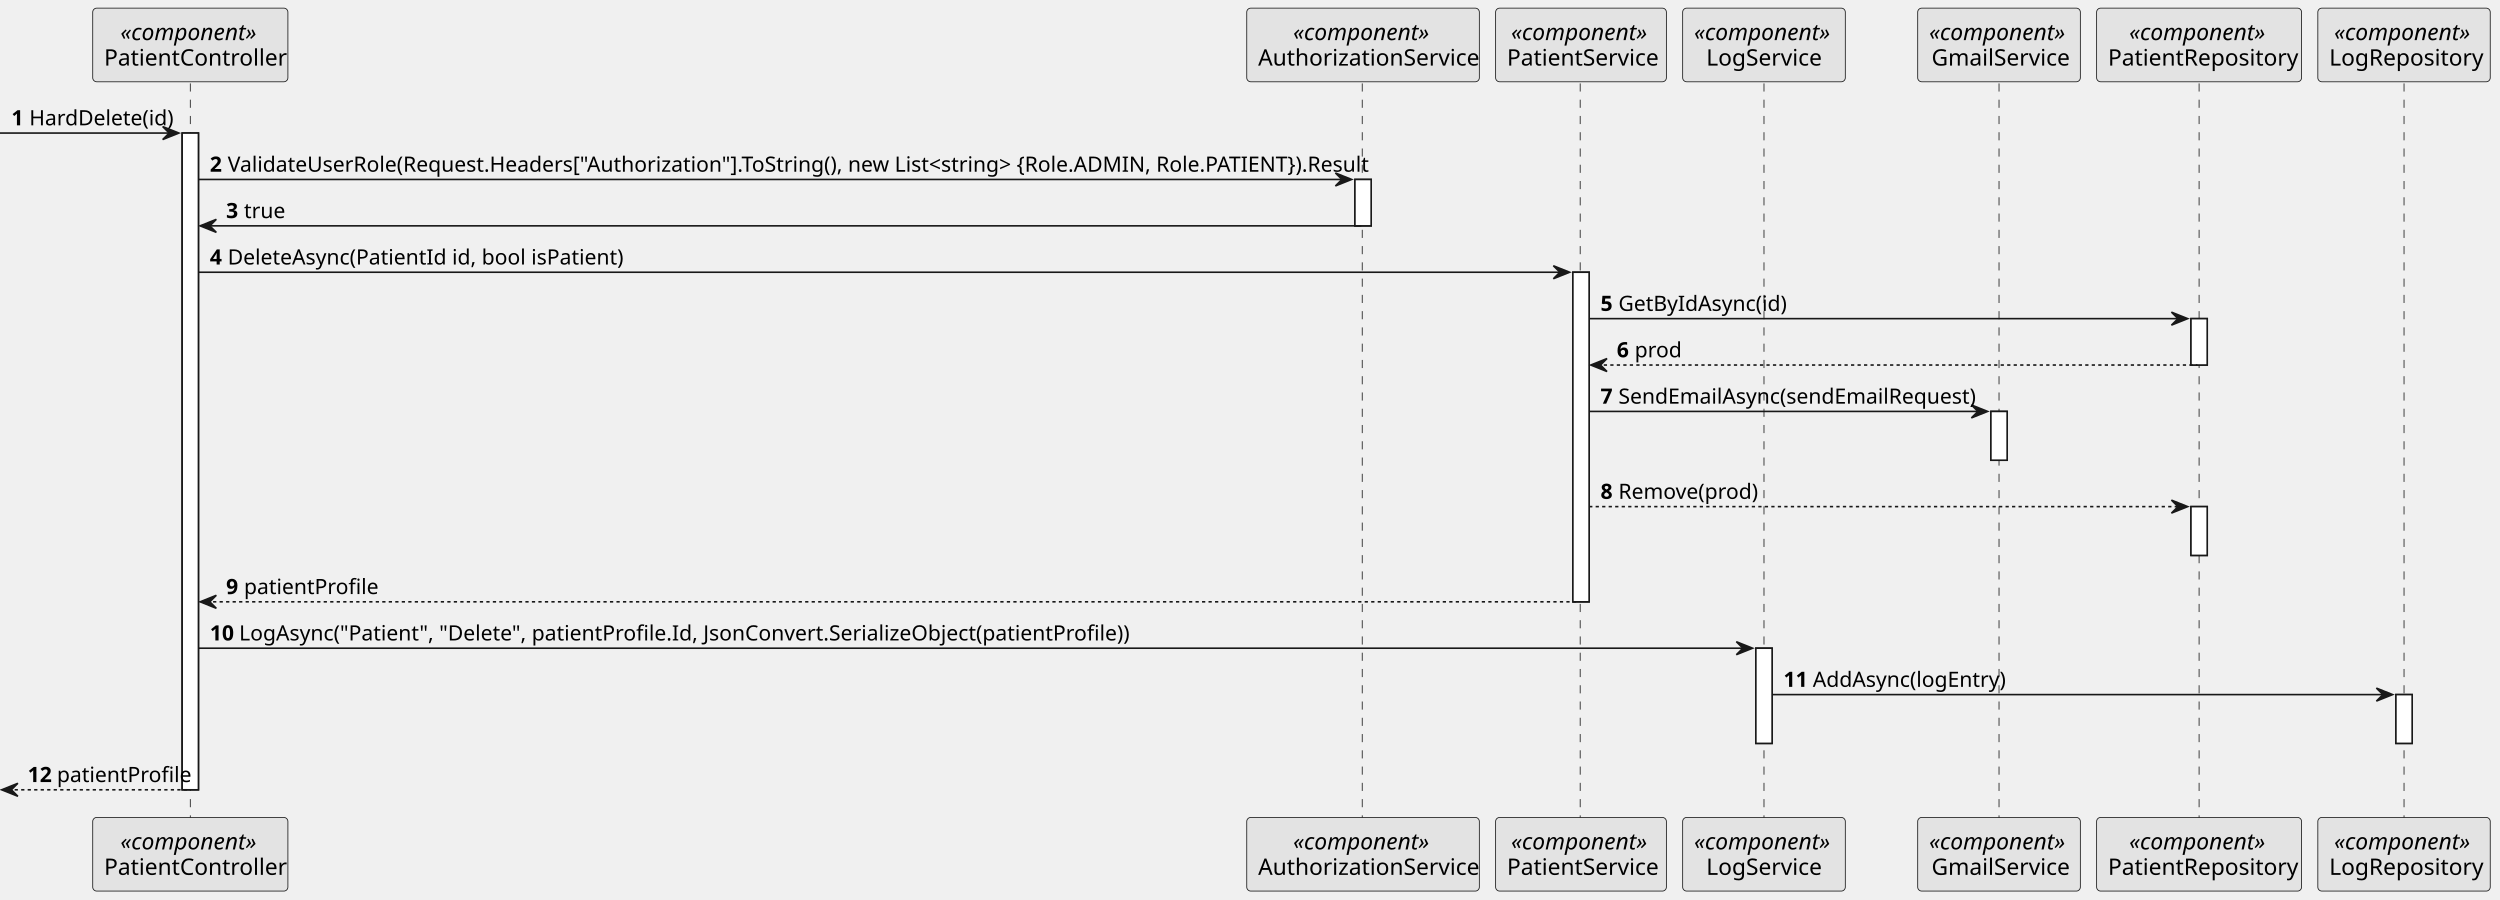
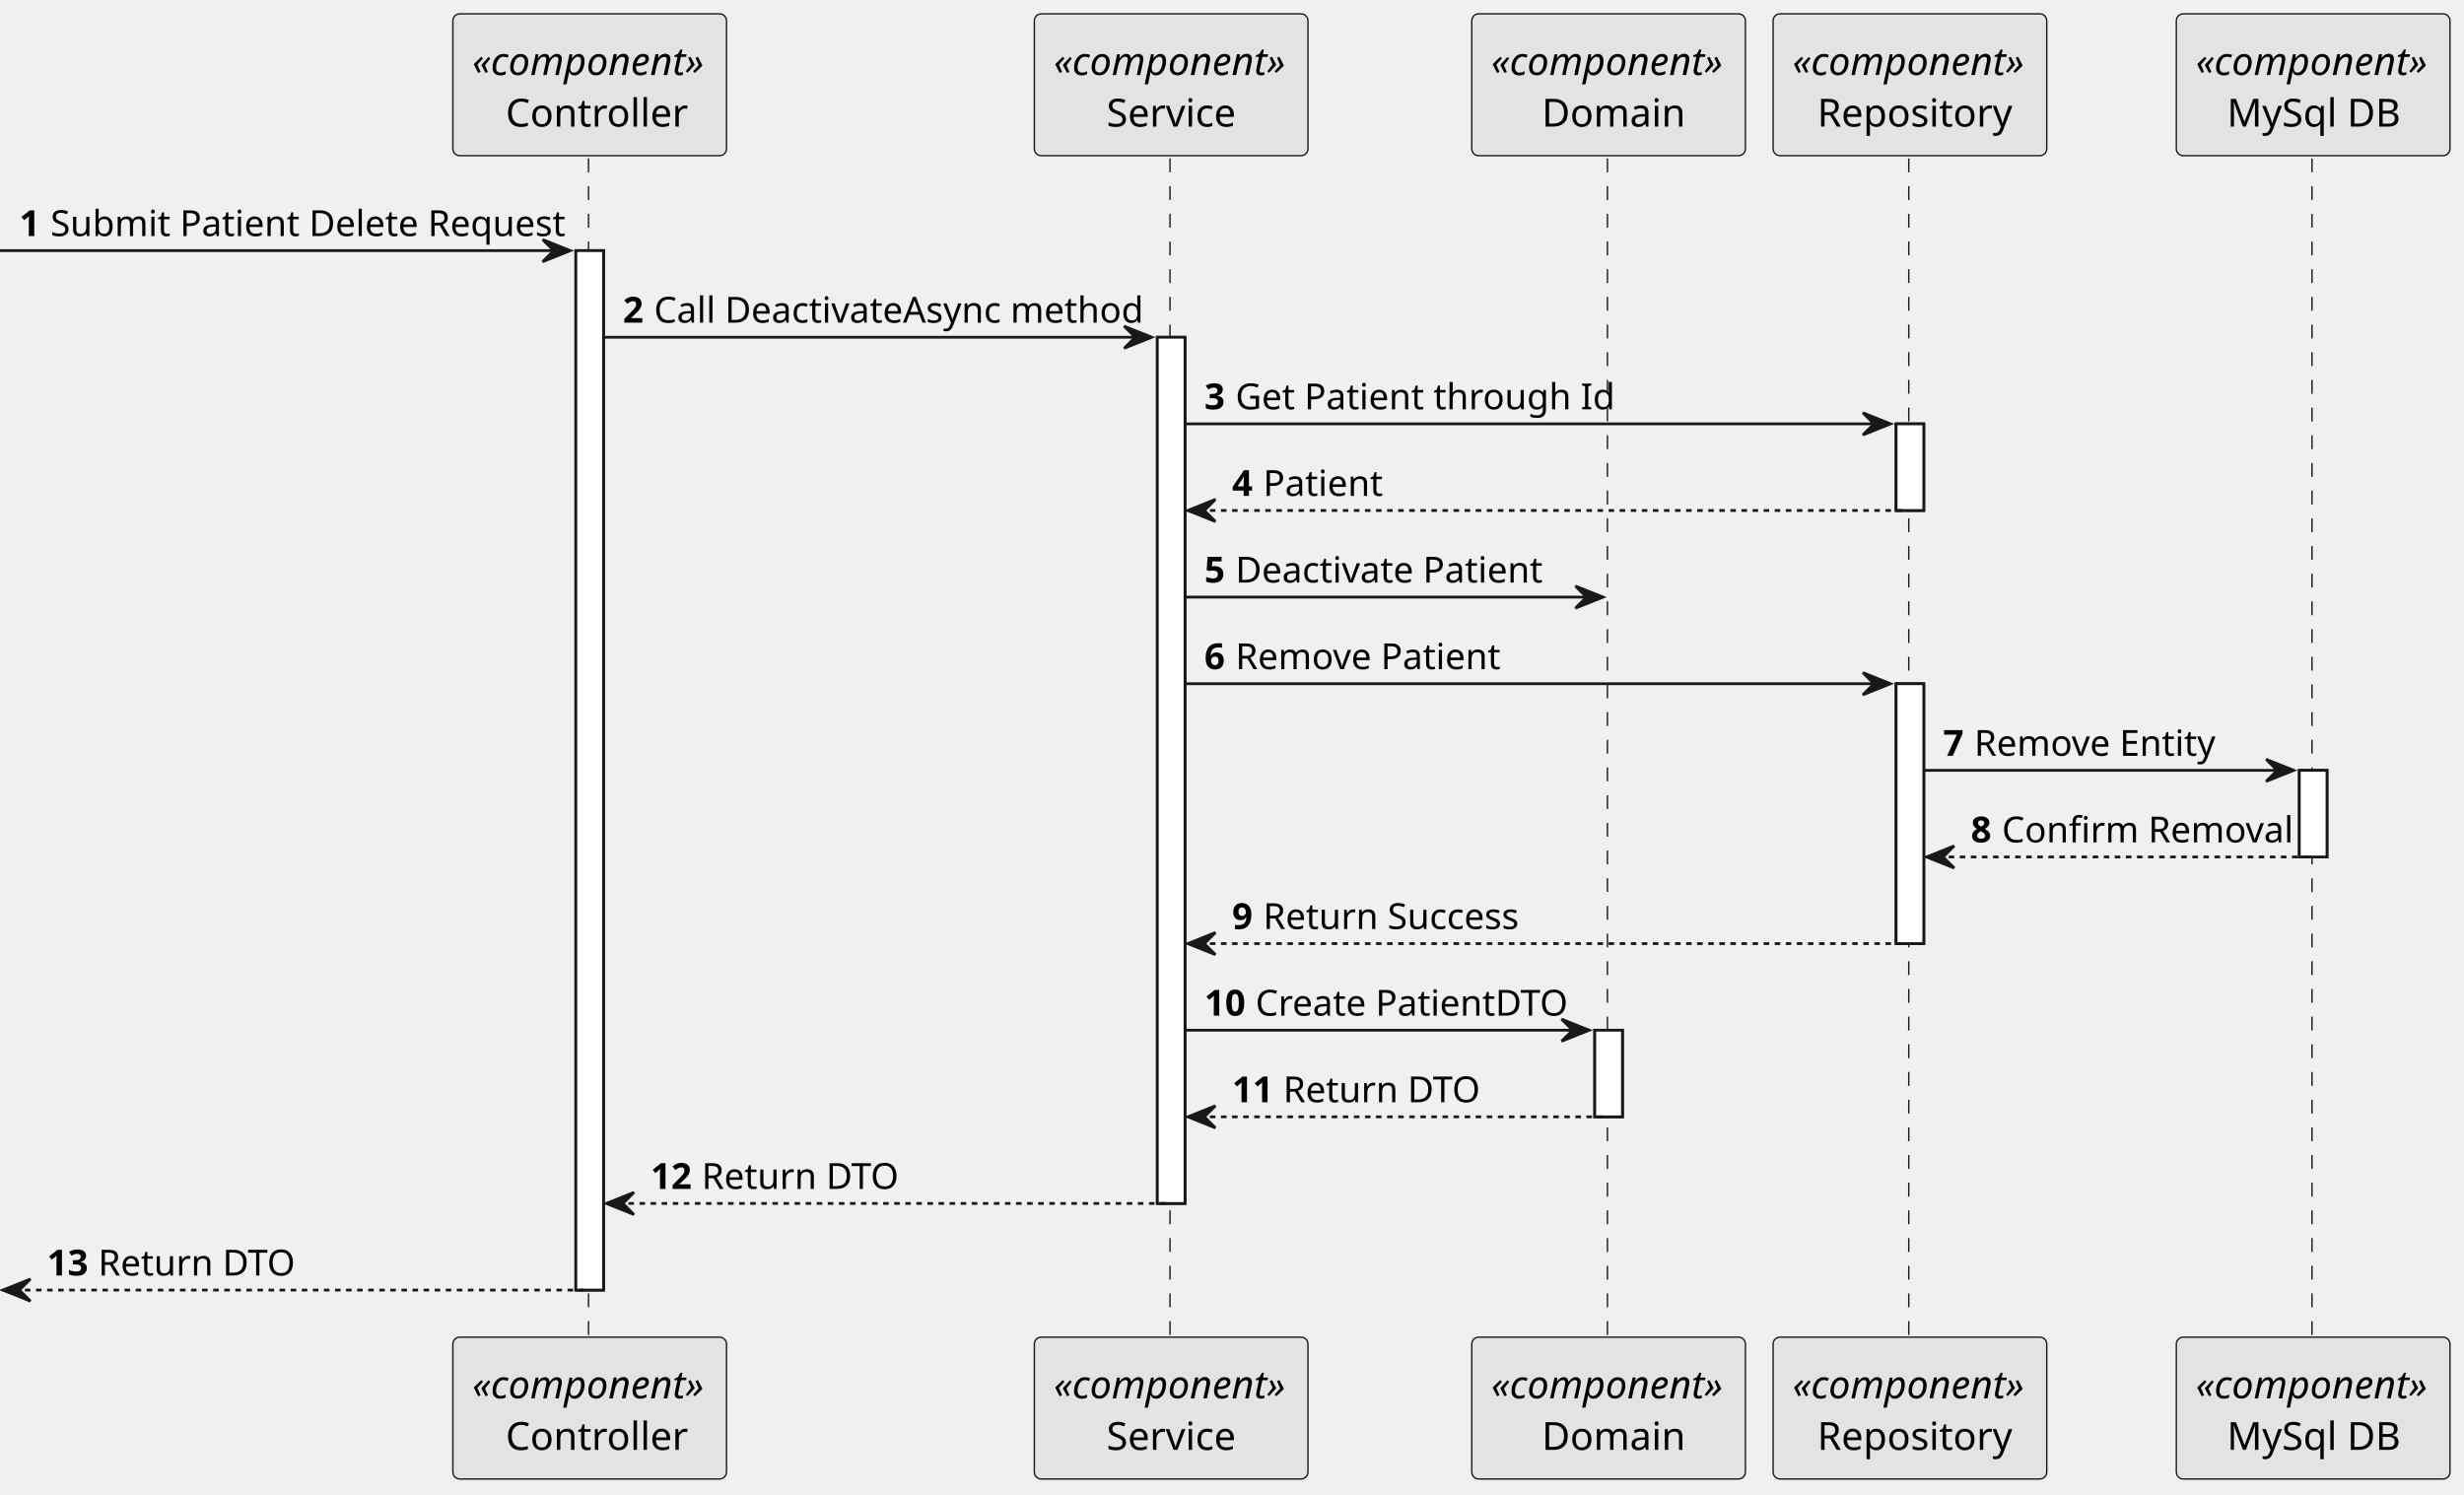
- <svg xmlns="http://www.w3.org/2000/svg" contentStyleType="text/css" height="553px" preserveAspectRatio="none" style="width:1537px;height:553px;background:#FFFFFF;" version="1.1" viewBox="0 0 1537 553" width="1537px" zoomAndPan="magnify">
+ <svg xmlns="http://www.w3.org/2000/svg" contentStyleType="text/css" height="540px" preserveAspectRatio="none" style="width:890px;height:540px;background:#FFFFFF;" version="1.1" viewBox="0 0 890 540" width="890px" zoomAndPan="magnify">
  <defs />
  <g>
-     <rect fill="#FFFFFF" height="403.758" style="stroke:#181818;stroke-width:1.0;" width="10" x="112" y="81.805" />
-     <rect fill="#FFFFFF" height="28.523" style="stroke:#181818;stroke-width:1.0;" width="10" x="833" y="110.328" />
-     <rect fill="#FFFFFF" height="202.617" style="stroke:#181818;stroke-width:1.0;" width="10" x="967" y="167.375" />
-     <rect fill="#FFFFFF" height="58.523" style="stroke:#181818;stroke-width:1.0;" width="10" x="1079.5" y="398.516" />
-     <rect fill="#FFFFFF" height="30" style="stroke:#181818;stroke-width:1.0;" width="10" x="1224" y="252.945" />
-     <rect fill="#FFFFFF" height="28.523" style="stroke:#181818;stroke-width:1.0;" width="10" x="1347" y="195.898" />
-     <rect fill="#FFFFFF" height="30" style="stroke:#181818;stroke-width:1.0;" width="10" x="1347" y="311.469" />
-     <rect fill="#FFFFFF" height="30" style="stroke:#181818;stroke-width:1.0;" width="10" x="1473" y="427.039" />
-     <line style="stroke:#181818;stroke-width:0.5;stroke-dasharray:5.0,5.0;" x1="117" x2="117" y1="51.281" y2="503.562" />
-     <line style="stroke:#181818;stroke-width:0.5;stroke-dasharray:5.0,5.0;" x1="837.5" x2="837.5" y1="51.281" y2="503.562" />
-     <line style="stroke:#181818;stroke-width:0.5;stroke-dasharray:5.0,5.0;" x1="971.5" x2="971.5" y1="51.281" y2="503.562" />
-     <line style="stroke:#181818;stroke-width:0.5;stroke-dasharray:5.0,5.0;" x1="1084.5" x2="1084.5" y1="51.281" y2="503.562" />
-     <line style="stroke:#181818;stroke-width:0.5;stroke-dasharray:5.0,5.0;" x1="1229" x2="1229" y1="51.281" y2="503.562" />
-     <line style="stroke:#181818;stroke-width:0.5;stroke-dasharray:5.0,5.0;" x1="1352" x2="1352" y1="51.281" y2="503.562" />
-     <line style="stroke:#181818;stroke-width:0.5;stroke-dasharray:5.0,5.0;" x1="1478" x2="1478" y1="51.281" y2="503.562" />
-     <rect fill="#E3E3E3" height="45.281" rx="2.5" ry="2.5" style="stroke:#181818;stroke-width:0.5;" width="120" x="57" y="5" />
-     <text fill="#000000" font-family="sans-serif" font-size="14" font-style="italic" lengthAdjust="spacing" textLength="86" x="74" y="24.674">«component»</text>
-     <text fill="#000000" font-family="sans-serif" font-size="14" lengthAdjust="spacing" textLength="106" x="64" y="40.315">PatientController</text>
-     <rect fill="#E3E3E3" height="45.281" rx="2.5" ry="2.5" style="stroke:#181818;stroke-width:0.5;" width="120" x="57" y="502.562" />
-     <text fill="#000000" font-family="sans-serif" font-size="14" font-style="italic" lengthAdjust="spacing" textLength="86" x="74" y="522.236">«component»</text>
-     <text fill="#000000" font-family="sans-serif" font-size="14" lengthAdjust="spacing" textLength="106" x="64" y="537.877">PatientController</text>
-     <rect fill="#E3E3E3" height="45.281" rx="2.5" ry="2.5" style="stroke:#181818;stroke-width:0.5;" width="143" x="766.5" y="5" />
-     <text fill="#000000" font-family="sans-serif" font-size="14" font-style="italic" lengthAdjust="spacing" textLength="86" x="795" y="24.674">«component»</text>
-     <text fill="#000000" font-family="sans-serif" font-size="14" lengthAdjust="spacing" textLength="129" x="773.5" y="40.315">AuthorizationService</text>
-     <rect fill="#E3E3E3" height="45.281" rx="2.5" ry="2.5" style="stroke:#181818;stroke-width:0.5;" width="143" x="766.5" y="502.562" />
-     <text fill="#000000" font-family="sans-serif" font-size="14" font-style="italic" lengthAdjust="spacing" textLength="86" x="795" y="522.236">«component»</text>
-     <text fill="#000000" font-family="sans-serif" font-size="14" lengthAdjust="spacing" textLength="129" x="773.5" y="537.877">AuthorizationService</text>
-     <rect fill="#E3E3E3" height="45.281" rx="2.5" ry="2.5" style="stroke:#181818;stroke-width:0.5;" width="105" x="919.5" y="5" />
-     <text fill="#000000" font-family="sans-serif" font-size="14" font-style="italic" lengthAdjust="spacing" textLength="86" x="929" y="24.674">«component»</text>
-     <text fill="#000000" font-family="sans-serif" font-size="14" lengthAdjust="spacing" textLength="91" x="926.5" y="40.315">PatientService</text>
-     <rect fill="#E3E3E3" height="45.281" rx="2.5" ry="2.5" style="stroke:#181818;stroke-width:0.5;" width="105" x="919.5" y="502.562" />
-     <text fill="#000000" font-family="sans-serif" font-size="14" font-style="italic" lengthAdjust="spacing" textLength="86" x="929" y="522.236">«component»</text>
-     <text fill="#000000" font-family="sans-serif" font-size="14" lengthAdjust="spacing" textLength="91" x="926.5" y="537.877">PatientService</text>
-     <rect fill="#E3E3E3" height="45.281" rx="2.5" ry="2.5" style="stroke:#181818;stroke-width:0.5;" width="100" x="1034.5" y="5" />
-     <text fill="#000000" font-family="sans-serif" font-size="14" font-style="italic" lengthAdjust="spacing" textLength="86" x="1041.5" y="24.674">«component»</text>
-     <text fill="#000000" font-family="sans-serif" font-size="14" lengthAdjust="spacing" textLength="71" x="1049" y="40.315">LogService</text>
-     <rect fill="#E3E3E3" height="45.281" rx="2.5" ry="2.5" style="stroke:#181818;stroke-width:0.5;" width="100" x="1034.5" y="502.562" />
-     <text fill="#000000" font-family="sans-serif" font-size="14" font-style="italic" lengthAdjust="spacing" textLength="86" x="1041.5" y="522.236">«component»</text>
-     <text fill="#000000" font-family="sans-serif" font-size="14" lengthAdjust="spacing" textLength="71" x="1049" y="537.877">LogService</text>
-     <rect fill="#E3E3E3" height="45.281" rx="2.5" ry="2.5" style="stroke:#181818;stroke-width:0.5;" width="100" x="1179" y="5" />
-     <text fill="#000000" font-family="sans-serif" font-size="14" font-style="italic" lengthAdjust="spacing" textLength="86" x="1186" y="24.674">«component»</text>
-     <text fill="#000000" font-family="sans-serif" font-size="14" lengthAdjust="spacing" textLength="83" x="1187.5" y="40.315">GmailService</text>
-     <rect fill="#E3E3E3" height="45.281" rx="2.5" ry="2.5" style="stroke:#181818;stroke-width:0.5;" width="100" x="1179" y="502.562" />
-     <text fill="#000000" font-family="sans-serif" font-size="14" font-style="italic" lengthAdjust="spacing" textLength="86" x="1186" y="522.236">«component»</text>
-     <text fill="#000000" font-family="sans-serif" font-size="14" lengthAdjust="spacing" textLength="83" x="1187.5" y="537.877">GmailService</text>
-     <rect fill="#E3E3E3" height="45.281" rx="2.5" ry="2.5" style="stroke:#181818;stroke-width:0.5;" width="126" x="1289" y="5" />
-     <text fill="#000000" font-family="sans-serif" font-size="14" font-style="italic" lengthAdjust="spacing" textLength="86" x="1309" y="24.674">«component»</text>
-     <text fill="#000000" font-family="sans-serif" font-size="14" lengthAdjust="spacing" textLength="112" x="1296" y="40.315">PatientRepository</text>
-     <rect fill="#E3E3E3" height="45.281" rx="2.5" ry="2.5" style="stroke:#181818;stroke-width:0.5;" width="126" x="1289" y="502.562" />
-     <text fill="#000000" font-family="sans-serif" font-size="14" font-style="italic" lengthAdjust="spacing" textLength="86" x="1309" y="522.236">«component»</text>
-     <text fill="#000000" font-family="sans-serif" font-size="14" lengthAdjust="spacing" textLength="112" x="1296" y="537.877">PatientRepository</text>
-     <rect fill="#E3E3E3" height="45.281" rx="2.5" ry="2.5" style="stroke:#181818;stroke-width:0.5;" width="106" x="1425" y="5" />
-     <text fill="#000000" font-family="sans-serif" font-size="14" font-style="italic" lengthAdjust="spacing" textLength="86" x="1435" y="24.674">«component»</text>
-     <text fill="#000000" font-family="sans-serif" font-size="14" lengthAdjust="spacing" textLength="92" x="1432" y="40.315">LogRepository</text>
-     <rect fill="#E3E3E3" height="45.281" rx="2.5" ry="2.5" style="stroke:#181818;stroke-width:0.5;" width="106" x="1425" y="502.562" />
-     <text fill="#000000" font-family="sans-serif" font-size="14" font-style="italic" lengthAdjust="spacing" textLength="86" x="1435" y="522.236">«component»</text>
-     <text fill="#000000" font-family="sans-serif" font-size="14" lengthAdjust="spacing" textLength="92" x="1432" y="537.877">LogRepository</text>
-     <rect fill="#FFFFFF" height="403.758" style="stroke:#181818;stroke-width:1.0;" width="10" x="112" y="81.805" />
-     <rect fill="#FFFFFF" height="28.523" style="stroke:#181818;stroke-width:1.0;" width="10" x="833" y="110.328" />
-     <rect fill="#FFFFFF" height="202.617" style="stroke:#181818;stroke-width:1.0;" width="10" x="967" y="167.375" />
-     <rect fill="#FFFFFF" height="58.523" style="stroke:#181818;stroke-width:1.0;" width="10" x="1079.5" y="398.516" />
-     <rect fill="#FFFFFF" height="30" style="stroke:#181818;stroke-width:1.0;" width="10" x="1224" y="252.945" />
-     <rect fill="#FFFFFF" height="28.523" style="stroke:#181818;stroke-width:1.0;" width="10" x="1347" y="195.898" />
-     <rect fill="#FFFFFF" height="30" style="stroke:#181818;stroke-width:1.0;" width="10" x="1347" y="311.469" />
-     <rect fill="#FFFFFF" height="30" style="stroke:#181818;stroke-width:1.0;" width="10" x="1473" y="427.039" />
-     <polygon fill="#181818" points="100,77.805,110,81.805,100,85.805,104,81.805" style="stroke:#181818;stroke-width:1.0;" />
-     <line style="stroke:#181818;stroke-width:1.0;" x1="0" x2="106" y1="81.805" y2="81.805" />
-     <text fill="#000000" font-family="sans-serif" font-size="13" font-weight="bold" lengthAdjust="spacing" textLength="7" x="7" y="77.05">1</text>
-     <text fill="#000000" font-family="sans-serif" font-size="13" lengthAdjust="spacing" textLength="82" x="18" y="77.05">HardDelete(id)</text>
-     <polygon fill="#181818" points="821,106.328,831,110.328,821,114.328,825,110.328" style="stroke:#181818;stroke-width:1.0;" />
-     <line style="stroke:#181818;stroke-width:1.0;" x1="122" x2="827" y1="110.328" y2="110.328" />
-     <text fill="#000000" font-family="sans-serif" font-size="13" font-weight="bold" lengthAdjust="spacing" textLength="7" x="129" y="105.573">2</text>
-     <text fill="#000000" font-family="sans-serif" font-size="13" lengthAdjust="spacing" textLength="681" x="140" y="105.573">ValidateUserRole(Request.Headers["Authorization"].ToString(), new List&lt;string&gt; {Role.ADMIN, Role.PATIENT}).Result</text>
-     <polygon fill="#181818" points="133,134.852,123,138.852,133,142.852,129,138.852" style="stroke:#181818;stroke-width:1.0;" />
-     <line style="stroke:#181818;stroke-width:1.0;" x1="127" x2="837" y1="138.852" y2="138.852" />
-     <text fill="#000000" font-family="sans-serif" font-size="13" font-weight="bold" lengthAdjust="spacing" textLength="7" x="139" y="134.097">3</text>
-     <text fill="#000000" font-family="sans-serif" font-size="13" lengthAdjust="spacing" textLength="22" x="150" y="134.097">true</text>
-     <polygon fill="#181818" points="955,163.375,965,167.375,955,171.375,959,167.375" style="stroke:#181818;stroke-width:1.0;" />
-     <line style="stroke:#181818;stroke-width:1.0;" x1="122" x2="961" y1="167.375" y2="167.375" />
-     <text fill="#000000" font-family="sans-serif" font-size="13" font-weight="bold" lengthAdjust="spacing" textLength="7" x="129" y="162.62">4</text>
-     <text fill="#000000" font-family="sans-serif" font-size="13" lengthAdjust="spacing" textLength="234" x="140" y="162.62">DeleteAsync(PatientId id, bool isPatient)</text>
-     <polygon fill="#181818" points="1335,191.898,1345,195.898,1335,199.898,1339,195.898" style="stroke:#181818;stroke-width:1.0;" />
-     <line style="stroke:#181818;stroke-width:1.0;" x1="977" x2="1341" y1="195.898" y2="195.898" />
-     <text fill="#000000" font-family="sans-serif" font-size="13" font-weight="bold" lengthAdjust="spacing" textLength="7" x="984" y="191.144">5</text>
-     <text fill="#000000" font-family="sans-serif" font-size="13" lengthAdjust="spacing" textLength="102" x="995" y="191.144">GetByIdAsync(id)</text>
-     <polygon fill="#181818" points="988,220.422,978,224.422,988,228.422,984,224.422" style="stroke:#181818;stroke-width:1.0;" />
-     <line style="stroke:#181818;stroke-width:1.0;stroke-dasharray:2.0,2.0;" x1="982" x2="1351" y1="224.422" y2="224.422" />
-     <text fill="#000000" font-family="sans-serif" font-size="13" font-weight="bold" lengthAdjust="spacing" textLength="7" x="994" y="219.667">6</text>
-     <text fill="#000000" font-family="sans-serif" font-size="13" lengthAdjust="spacing" textLength="25" x="1005" y="219.667">prod</text>
-     <polygon fill="#181818" points="1212,248.945,1222,252.945,1212,256.945,1216,252.945" style="stroke:#181818;stroke-width:1.0;" />
-     <line style="stroke:#181818;stroke-width:1.0;" x1="977" x2="1218" y1="252.945" y2="252.945" />
-     <text fill="#000000" font-family="sans-serif" font-size="13" font-weight="bold" lengthAdjust="spacing" textLength="7" x="984" y="248.19">7</text>
-     <text fill="#000000" font-family="sans-serif" font-size="13" lengthAdjust="spacing" textLength="217" x="995" y="248.19">SendEmailAsync(sendEmailRequest)</text>
-     <polygon fill="#181818" points="1335,307.469,1345,311.469,1335,315.469,1339,311.469" style="stroke:#181818;stroke-width:1.0;" />
-     <line style="stroke:#181818;stroke-width:1.0;stroke-dasharray:2.0,2.0;" x1="977" x2="1341" y1="311.469" y2="311.469" />
-     <text fill="#000000" font-family="sans-serif" font-size="13" font-weight="bold" lengthAdjust="spacing" textLength="7" x="984" y="306.714">8</text>
-     <text fill="#000000" font-family="sans-serif" font-size="13" lengthAdjust="spacing" textLength="79" x="995" y="306.714">Remove(prod)</text>
-     <polygon fill="#181818" points="133,365.992,123,369.992,133,373.992,129,369.992" style="stroke:#181818;stroke-width:1.0;" />
-     <line style="stroke:#181818;stroke-width:1.0;stroke-dasharray:2.0,2.0;" x1="127" x2="971" y1="369.992" y2="369.992" />
-     <text fill="#000000" font-family="sans-serif" font-size="13" font-weight="bold" lengthAdjust="spacing" textLength="7" x="139" y="365.237">9</text>
-     <text fill="#000000" font-family="sans-serif" font-size="13" lengthAdjust="spacing" textLength="75" x="150" y="365.237">patientProfile</text>
-     <polygon fill="#181818" points="1067.5,394.516,1077.5,398.516,1067.5,402.516,1071.5,398.516" style="stroke:#181818;stroke-width:1.0;" />
-     <line style="stroke:#181818;stroke-width:1.0;" x1="122" x2="1073.5" y1="398.516" y2="398.516" />
-     <text fill="#000000" font-family="sans-serif" font-size="13" font-weight="bold" lengthAdjust="spacing" textLength="14" x="129" y="393.761">10</text>
-     <text fill="#000000" font-family="sans-serif" font-size="13" lengthAdjust="spacing" textLength="522" x="147" y="393.761">LogAsync("Patient", "Delete", patientProfile.Id, JsonConvert.SerializeObject(patientProfile))</text>
-     <polygon fill="#181818" points="1461,423.039,1471,427.039,1461,431.039,1465,427.039" style="stroke:#181818;stroke-width:1.0;" />
-     <line style="stroke:#181818;stroke-width:1.0;" x1="1089.5" x2="1467" y1="427.039" y2="427.039" />
-     <text fill="#000000" font-family="sans-serif" font-size="13" font-weight="bold" lengthAdjust="spacing" textLength="14" x="1096.5" y="422.284">11</text>
-     <text fill="#000000" font-family="sans-serif" font-size="13" lengthAdjust="spacing" textLength="116" x="1114.5" y="422.284">AddAsync(logEntry)</text>
-     <polygon fill="#181818" points="11,481.562,1,485.562,11,489.562,7,485.562" style="stroke:#181818;stroke-width:1.0;" />
-     <line style="stroke:#181818;stroke-width:1.0;stroke-dasharray:2.0,2.0;" x1="5" x2="116" y1="485.562" y2="485.562" />
-     <text fill="#000000" font-family="sans-serif" font-size="13" font-weight="bold" lengthAdjust="spacing" textLength="14" x="17" y="480.808">12</text>
-     <text fill="#000000" font-family="sans-serif" font-size="13" lengthAdjust="spacing" textLength="75" x="35" y="480.808">patientProfile</text>
+     <rect fill="#FFFFFF" height="375.492" style="stroke:#181818;stroke-width:1.0;" width="10" x="207.996" y="90.533" />
+     <rect fill="#FFFFFF" height="312.91" style="stroke:#181818;stroke-width:1.0;" width="10" x="418.026" y="121.824" />
+     <rect fill="#FFFFFF" height="31.291" style="stroke:#181818;stroke-width:1.0;" width="10" x="576.03" y="372.152" />
+     <rect fill="#FFFFFF" height="31.291" style="stroke:#181818;stroke-width:1.0;" width="10" x="684.871" y="153.115" />
+     <rect fill="#FFFFFF" height="93.873" style="stroke:#181818;stroke-width:1.0;" width="10" x="684.871" y="246.988" />
+     <rect fill="#FFFFFF" height="31.291" style="stroke:#181818;stroke-width:1.0;" width="10" x="830.515" y="278.279" />
+     <line style="stroke:#181818;stroke-width:0.5;stroke-dasharray:5.0,5.0;" x1="212.576" x2="212.576" y1="57.242" y2="484.025" />
+     <line style="stroke:#181818;stroke-width:0.5;stroke-dasharray:5.0,5.0;" x1="422.606" x2="422.606" y1="57.242" y2="484.025" />
+     <line style="stroke:#181818;stroke-width:0.5;stroke-dasharray:5.0,5.0;" x1="580.61" x2="580.61" y1="57.242" y2="484.025" />
+     <line style="stroke:#181818;stroke-width:0.5;stroke-dasharray:5.0,5.0;" x1="689.451" x2="689.451" y1="57.242" y2="484.025" />
+     <line style="stroke:#181818;stroke-width:0.5;stroke-dasharray:5.0,5.0;" x1="835.094" x2="835.094" y1="57.242" y2="484.025" />
+     <rect fill="#E3E3E3" height="51.242" rx="2.5" ry="2.5" style="stroke:#181818;stroke-width:0.5;" width="98.841" x="163.576" y="5" />
+     <text fill="#000000" font-family="sans-serif" font-size="14" font-style="italic" lengthAdjust="spacing" textLength="84.841" x="170.576" y="27.107">«component»</text>
+     <text fill="#000000" font-family="sans-serif" font-size="14" lengthAdjust="spacing" textLength="60.69" x="182.651" y="45.728">Controller</text>
+     <rect fill="#E3E3E3" height="51.242" rx="2.5" ry="2.5" style="stroke:#181818;stroke-width:0.5;" width="98.841" x="163.576" y="483.025" />
+     <text fill="#000000" font-family="sans-serif" font-size="14" font-style="italic" lengthAdjust="spacing" textLength="84.841" x="170.576" y="505.133">«component»</text>
+     <text fill="#000000" font-family="sans-serif" font-size="14" lengthAdjust="spacing" textLength="60.69" x="182.651" y="523.754">Controller</text>
+     <rect fill="#E3E3E3" height="51.242" rx="2.5" ry="2.5" style="stroke:#181818;stroke-width:0.5;" width="98.841" x="373.606" y="5" />
+     <text fill="#000000" font-family="sans-serif" font-size="14" font-style="italic" lengthAdjust="spacing" textLength="84.841" x="380.606" y="27.107">«component»</text>
+     <text fill="#000000" font-family="sans-serif" font-size="14" lengthAdjust="spacing" textLength="46.683" x="399.685" y="45.728">Service</text>
+     <rect fill="#E3E3E3" height="51.242" rx="2.5" ry="2.5" style="stroke:#181818;stroke-width:0.5;" width="98.841" x="373.606" y="483.025" />
+     <text fill="#000000" font-family="sans-serif" font-size="14" font-style="italic" lengthAdjust="spacing" textLength="84.841" x="380.606" y="505.133">«component»</text>
+     <text fill="#000000" font-family="sans-serif" font-size="14" lengthAdjust="spacing" textLength="46.683" x="399.685" y="523.754">Service</text>
+     <rect fill="#E3E3E3" height="51.242" rx="2.5" ry="2.5" style="stroke:#181818;stroke-width:0.5;" width="98.841" x="531.61" y="5" />
+     <text fill="#000000" font-family="sans-serif" font-size="14" font-style="italic" lengthAdjust="spacing" textLength="84.841" x="538.61" y="27.107">«component»</text>
+     <text fill="#000000" font-family="sans-serif" font-size="14" lengthAdjust="spacing" textLength="48.241" x="556.91" y="45.728">Domain</text>
+     <rect fill="#E3E3E3" height="51.242" rx="2.5" ry="2.5" style="stroke:#181818;stroke-width:0.5;" width="98.841" x="531.61" y="483.025" />
+     <text fill="#000000" font-family="sans-serif" font-size="14" font-style="italic" lengthAdjust="spacing" textLength="84.841" x="538.61" y="505.133">«component»</text>
+     <text fill="#000000" font-family="sans-serif" font-size="14" lengthAdjust="spacing" textLength="48.241" x="556.91" y="523.754">Domain</text>
+     <rect fill="#E3E3E3" height="51.242" rx="2.5" ry="2.5" style="stroke:#181818;stroke-width:0.5;" width="98.841" x="640.451" y="5" />
+     <text fill="#000000" font-family="sans-serif" font-size="14" font-style="italic" lengthAdjust="spacing" textLength="84.841" x="647.451" y="27.107">«component»</text>
+     <text fill="#000000" font-family="sans-serif" font-size="14" lengthAdjust="spacing" textLength="66.917" x="656.413" y="45.728">Repository</text>
+     <rect fill="#E3E3E3" height="51.242" rx="2.5" ry="2.5" style="stroke:#181818;stroke-width:0.5;" width="98.841" x="640.451" y="483.025" />
+     <text fill="#000000" font-family="sans-serif" font-size="14" font-style="italic" lengthAdjust="spacing" textLength="84.841" x="647.451" y="505.133">«component»</text>
+     <text fill="#000000" font-family="sans-serif" font-size="14" lengthAdjust="spacing" textLength="66.917" x="656.413" y="523.754">Repository</text>
+     <rect fill="#E3E3E3" height="51.242" rx="2.5" ry="2.5" style="stroke:#181818;stroke-width:0.5;" width="98.841" x="786.094" y="5" />
+     <text fill="#000000" font-family="sans-serif" font-size="14" font-style="italic" lengthAdjust="spacing" textLength="84.841" x="793.094" y="27.107">«component»</text>
+     <text fill="#000000" font-family="sans-serif" font-size="14" lengthAdjust="spacing" textLength="62.234" x="804.398" y="45.728">MySql DB</text>
+     <rect fill="#E3E3E3" height="51.242" rx="2.5" ry="2.5" style="stroke:#181818;stroke-width:0.5;" width="98.841" x="786.094" y="483.025" />
+     <text fill="#000000" font-family="sans-serif" font-size="14" font-style="italic" lengthAdjust="spacing" textLength="84.841" x="793.094" y="505.133">«component»</text>
+     <text fill="#000000" font-family="sans-serif" font-size="14" lengthAdjust="spacing" textLength="62.234" x="804.398" y="523.754">MySql DB</text>
+     <rect fill="#FFFFFF" height="375.492" style="stroke:#181818;stroke-width:1.0;" width="10" x="207.996" y="90.533" />
+     <rect fill="#FFFFFF" height="312.91" style="stroke:#181818;stroke-width:1.0;" width="10" x="418.026" y="121.824" />
+     <rect fill="#FFFFFF" height="31.291" style="stroke:#181818;stroke-width:1.0;" width="10" x="576.03" y="372.152" />
+     <rect fill="#FFFFFF" height="31.291" style="stroke:#181818;stroke-width:1.0;" width="10" x="684.871" y="153.115" />
+     <rect fill="#FFFFFF" height="93.873" style="stroke:#181818;stroke-width:1.0;" width="10" x="684.871" y="246.988" />
+     <rect fill="#FFFFFF" height="31.291" style="stroke:#181818;stroke-width:1.0;" width="10" x="830.515" y="278.279" />
+     <polygon fill="#181818" points="195.996,86.533,205.996,90.533,195.996,94.533,199.996,90.533" style="stroke:#181818;stroke-width:1.0;" />
+     <line style="stroke:#181818;stroke-width:1.0;" x1="0" x2="201.996" y1="90.533" y2="90.533" />
+     <text fill="#000000" font-family="sans-serif" font-size="13" font-weight="bold" lengthAdjust="spacing" textLength="7.23" x="7" y="85.27">1</text>
+     <text fill="#000000" font-family="sans-serif" font-size="13" lengthAdjust="spacing" textLength="177.766" x="18.23" y="85.27">Submit Patient Delete Request</text>
+     <polygon fill="#181818" points="406.026,117.824,416.026,121.824,406.026,125.824,410.026,121.824" style="stroke:#181818;stroke-width:1.0;" />
+     <line style="stroke:#181818;stroke-width:1.0;" x1="217.996" x2="412.026" y1="121.824" y2="121.824" />
+     <text fill="#000000" font-family="sans-serif" font-size="13" font-weight="bold" lengthAdjust="spacing" textLength="7.23" x="224.996" y="116.561">2</text>
+     <text fill="#000000" font-family="sans-serif" font-size="13" lengthAdjust="spacing" textLength="169.8" x="236.226" y="116.561">Call DeactivateAsync method</text>
+     <polygon fill="#181818" points="672.871,149.115,682.871,153.115,672.871,157.115,676.871,153.115" style="stroke:#181818;stroke-width:1.0;" />
+     <line style="stroke:#181818;stroke-width:1.0;" x1="428.026" x2="678.871" y1="153.115" y2="153.115" />
+     <text fill="#000000" font-family="sans-serif" font-size="13" font-weight="bold" lengthAdjust="spacing" textLength="7.23" x="435.026" y="147.852">3</text>
+     <text fill="#000000" font-family="sans-serif" font-size="13" lengthAdjust="spacing" textLength="127.194" x="446.256" y="147.852">Get Patient through Id</text>
+     <polygon fill="#181818" points="439.026,180.406,429.026,184.406,439.026,188.406,435.026,184.406" style="stroke:#181818;stroke-width:1.0;" />
+     <line style="stroke:#181818;stroke-width:1.0;stroke-dasharray:2.0,2.0;" x1="433.026" x2="688.871" y1="184.406" y2="184.406" />
+     <text fill="#000000" font-family="sans-serif" font-size="13" font-weight="bold" lengthAdjust="spacing" textLength="7.23" x="445.026" y="179.144">4</text>
+     <text fill="#000000" font-family="sans-serif" font-size="13" lengthAdjust="spacing" textLength="40.473" x="456.256" y="179.144">Patient</text>
+     <polygon fill="#181818" points="569.03,211.697,579.03,215.697,569.03,219.697,573.03,215.697" style="stroke:#181818;stroke-width:1.0;" />
+     <line style="stroke:#181818;stroke-width:1.0;" x1="428.026" x2="575.03" y1="215.697" y2="215.697" />
+     <text fill="#000000" font-family="sans-serif" font-size="13" font-weight="bold" lengthAdjust="spacing" textLength="7.23" x="435.026" y="210.435">5</text>
+     <text fill="#000000" font-family="sans-serif" font-size="13" lengthAdjust="spacing" textLength="105.504" x="446.256" y="210.435">Deactivate Patient</text>
+     <polygon fill="#181818" points="672.871,242.988,682.871,246.988,672.871,250.988,676.871,246.988" style="stroke:#181818;stroke-width:1.0;" />
+     <line style="stroke:#181818;stroke-width:1.0;" x1="428.026" x2="678.871" y1="246.988" y2="246.988" />
+     <text fill="#000000" font-family="sans-serif" font-size="13" font-weight="bold" lengthAdjust="spacing" textLength="7.23" x="435.026" y="241.726">6</text>
+     <text fill="#000000" font-family="sans-serif" font-size="13" lengthAdjust="spacing" textLength="92.492" x="446.256" y="241.726">Remove Patient</text>
+     <polygon fill="#181818" points="818.515,274.279,828.515,278.279,818.515,282.279,822.515,278.279" style="stroke:#181818;stroke-width:1.0;" />
+     <line style="stroke:#181818;stroke-width:1.0;" x1="694.871" x2="824.515" y1="278.279" y2="278.279" />
+     <text fill="#000000" font-family="sans-serif" font-size="13" font-weight="bold" lengthAdjust="spacing" textLength="7.23" x="701.871" y="273.017">7</text>
+     <text fill="#000000" font-family="sans-serif" font-size="13" lengthAdjust="spacing" textLength="84.532" x="713.101" y="273.017">Remove Entity</text>
+     <polygon fill="#181818" points="705.871,305.57,695.871,309.57,705.871,313.57,701.871,309.57" style="stroke:#181818;stroke-width:1.0;" />
+     <line style="stroke:#181818;stroke-width:1.0;stroke-dasharray:2.0,2.0;" x1="699.871" x2="834.515" y1="309.57" y2="309.57" />
+     <text fill="#000000" font-family="sans-serif" font-size="13" font-weight="bold" lengthAdjust="spacing" textLength="7.23" x="711.871" y="304.308">8</text>
+     <text fill="#000000" font-family="sans-serif" font-size="13" lengthAdjust="spacing" textLength="100.414" x="723.101" y="304.308">Confirm Removal</text>
+     <polygon fill="#181818" points="439.026,336.861,429.026,340.861,439.026,344.861,435.026,340.861" style="stroke:#181818;stroke-width:1.0;" />
+     <line style="stroke:#181818;stroke-width:1.0;stroke-dasharray:2.0,2.0;" x1="433.026" x2="688.871" y1="340.861" y2="340.861" />
+     <text fill="#000000" font-family="sans-serif" font-size="13" font-weight="bold" lengthAdjust="spacing" textLength="7.23" x="445.026" y="335.599">9</text>
+     <text fill="#000000" font-family="sans-serif" font-size="13" lengthAdjust="spacing" textLength="91.762" x="456.256" y="335.599">Return Success</text>
+     <polygon fill="#181818" points="564.03,368.152,574.03,372.152,564.03,376.152,568.03,372.152" style="stroke:#181818;stroke-width:1.0;" />
+     <line style="stroke:#181818;stroke-width:1.0;" x1="428.026" x2="570.03" y1="372.152" y2="372.152" />
+     <text fill="#000000" font-family="sans-serif" font-size="13" font-weight="bold" lengthAdjust="spacing" textLength="14.46" x="435.026" y="366.89">10</text>
+     <text fill="#000000" font-family="sans-serif" font-size="13" lengthAdjust="spacing" textLength="110.544" x="453.486" y="366.89">Create PatientDTO</text>
+     <polygon fill="#181818" points="439.026,399.443,429.026,403.443,439.026,407.443,435.026,403.443" style="stroke:#181818;stroke-width:1.0;" />
+     <line style="stroke:#181818;stroke-width:1.0;stroke-dasharray:2.0,2.0;" x1="433.026" x2="580.03" y1="403.443" y2="403.443" />
+     <text fill="#000000" font-family="sans-serif" font-size="13" font-weight="bold" lengthAdjust="spacing" textLength="14.46" x="445.026" y="398.181">11</text>
+     <text fill="#000000" font-family="sans-serif" font-size="13" lengthAdjust="spacing" textLength="70.072" x="463.486" y="398.181">Return DTO</text>
+     <polygon fill="#181818" points="228.996,430.734,218.996,434.734,228.996,438.734,224.996,434.734" style="stroke:#181818;stroke-width:1.0;" />
+     <line style="stroke:#181818;stroke-width:1.0;stroke-dasharray:2.0,2.0;" x1="222.996" x2="422.026" y1="434.734" y2="434.734" />
+     <text fill="#000000" font-family="sans-serif" font-size="13" font-weight="bold" lengthAdjust="spacing" textLength="14.46" x="234.996" y="429.472">12</text>
+     <text fill="#000000" font-family="sans-serif" font-size="13" lengthAdjust="spacing" textLength="70.072" x="253.456" y="429.472">Return DTO</text>
+     <polygon fill="#181818" points="11,462.025,1,466.025,11,470.025,7,466.025" style="stroke:#181818;stroke-width:1.0;" />
+     <line style="stroke:#181818;stroke-width:1.0;stroke-dasharray:2.0,2.0;" x1="5" x2="211.996" y1="466.025" y2="466.025" />
+     <text fill="#000000" font-family="sans-serif" font-size="13" font-weight="bold" lengthAdjust="spacing" textLength="14.46" x="17" y="460.763">13</text>
+     <text fill="#000000" font-family="sans-serif" font-size="13" lengthAdjust="spacing" textLength="70.072" x="35.46" y="460.763">Return DTO</text>
  </g>
</svg>
